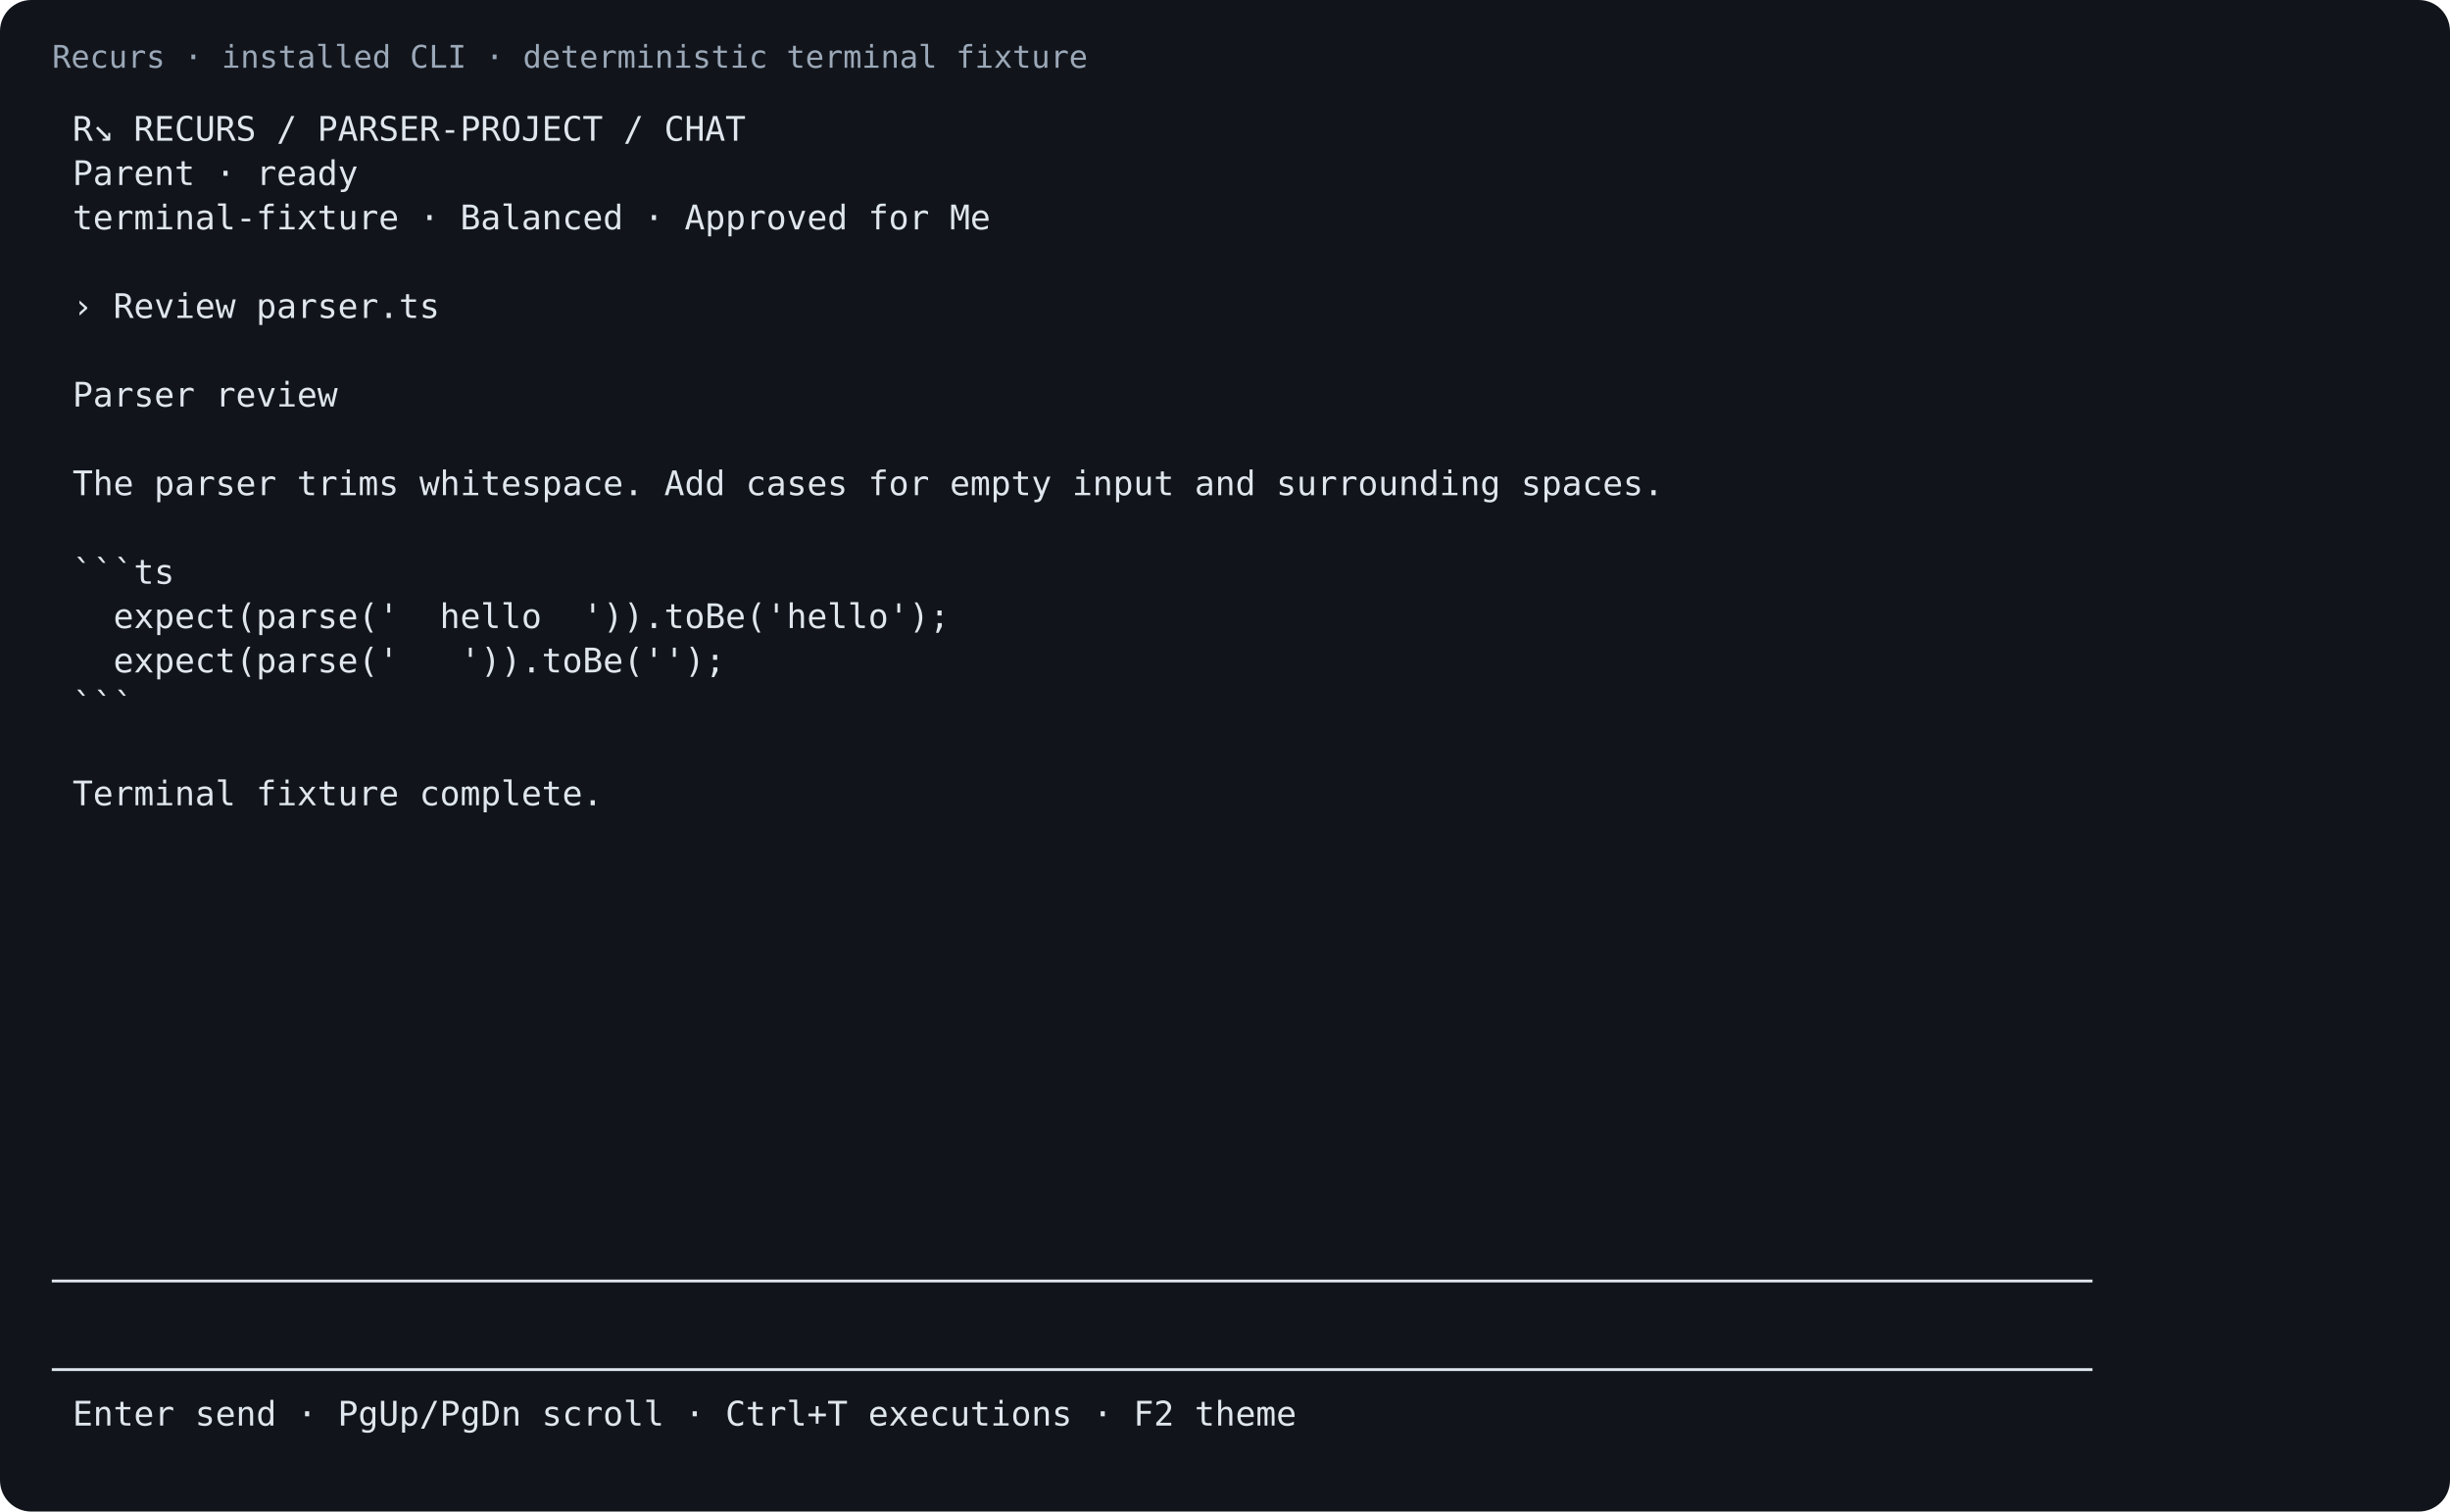
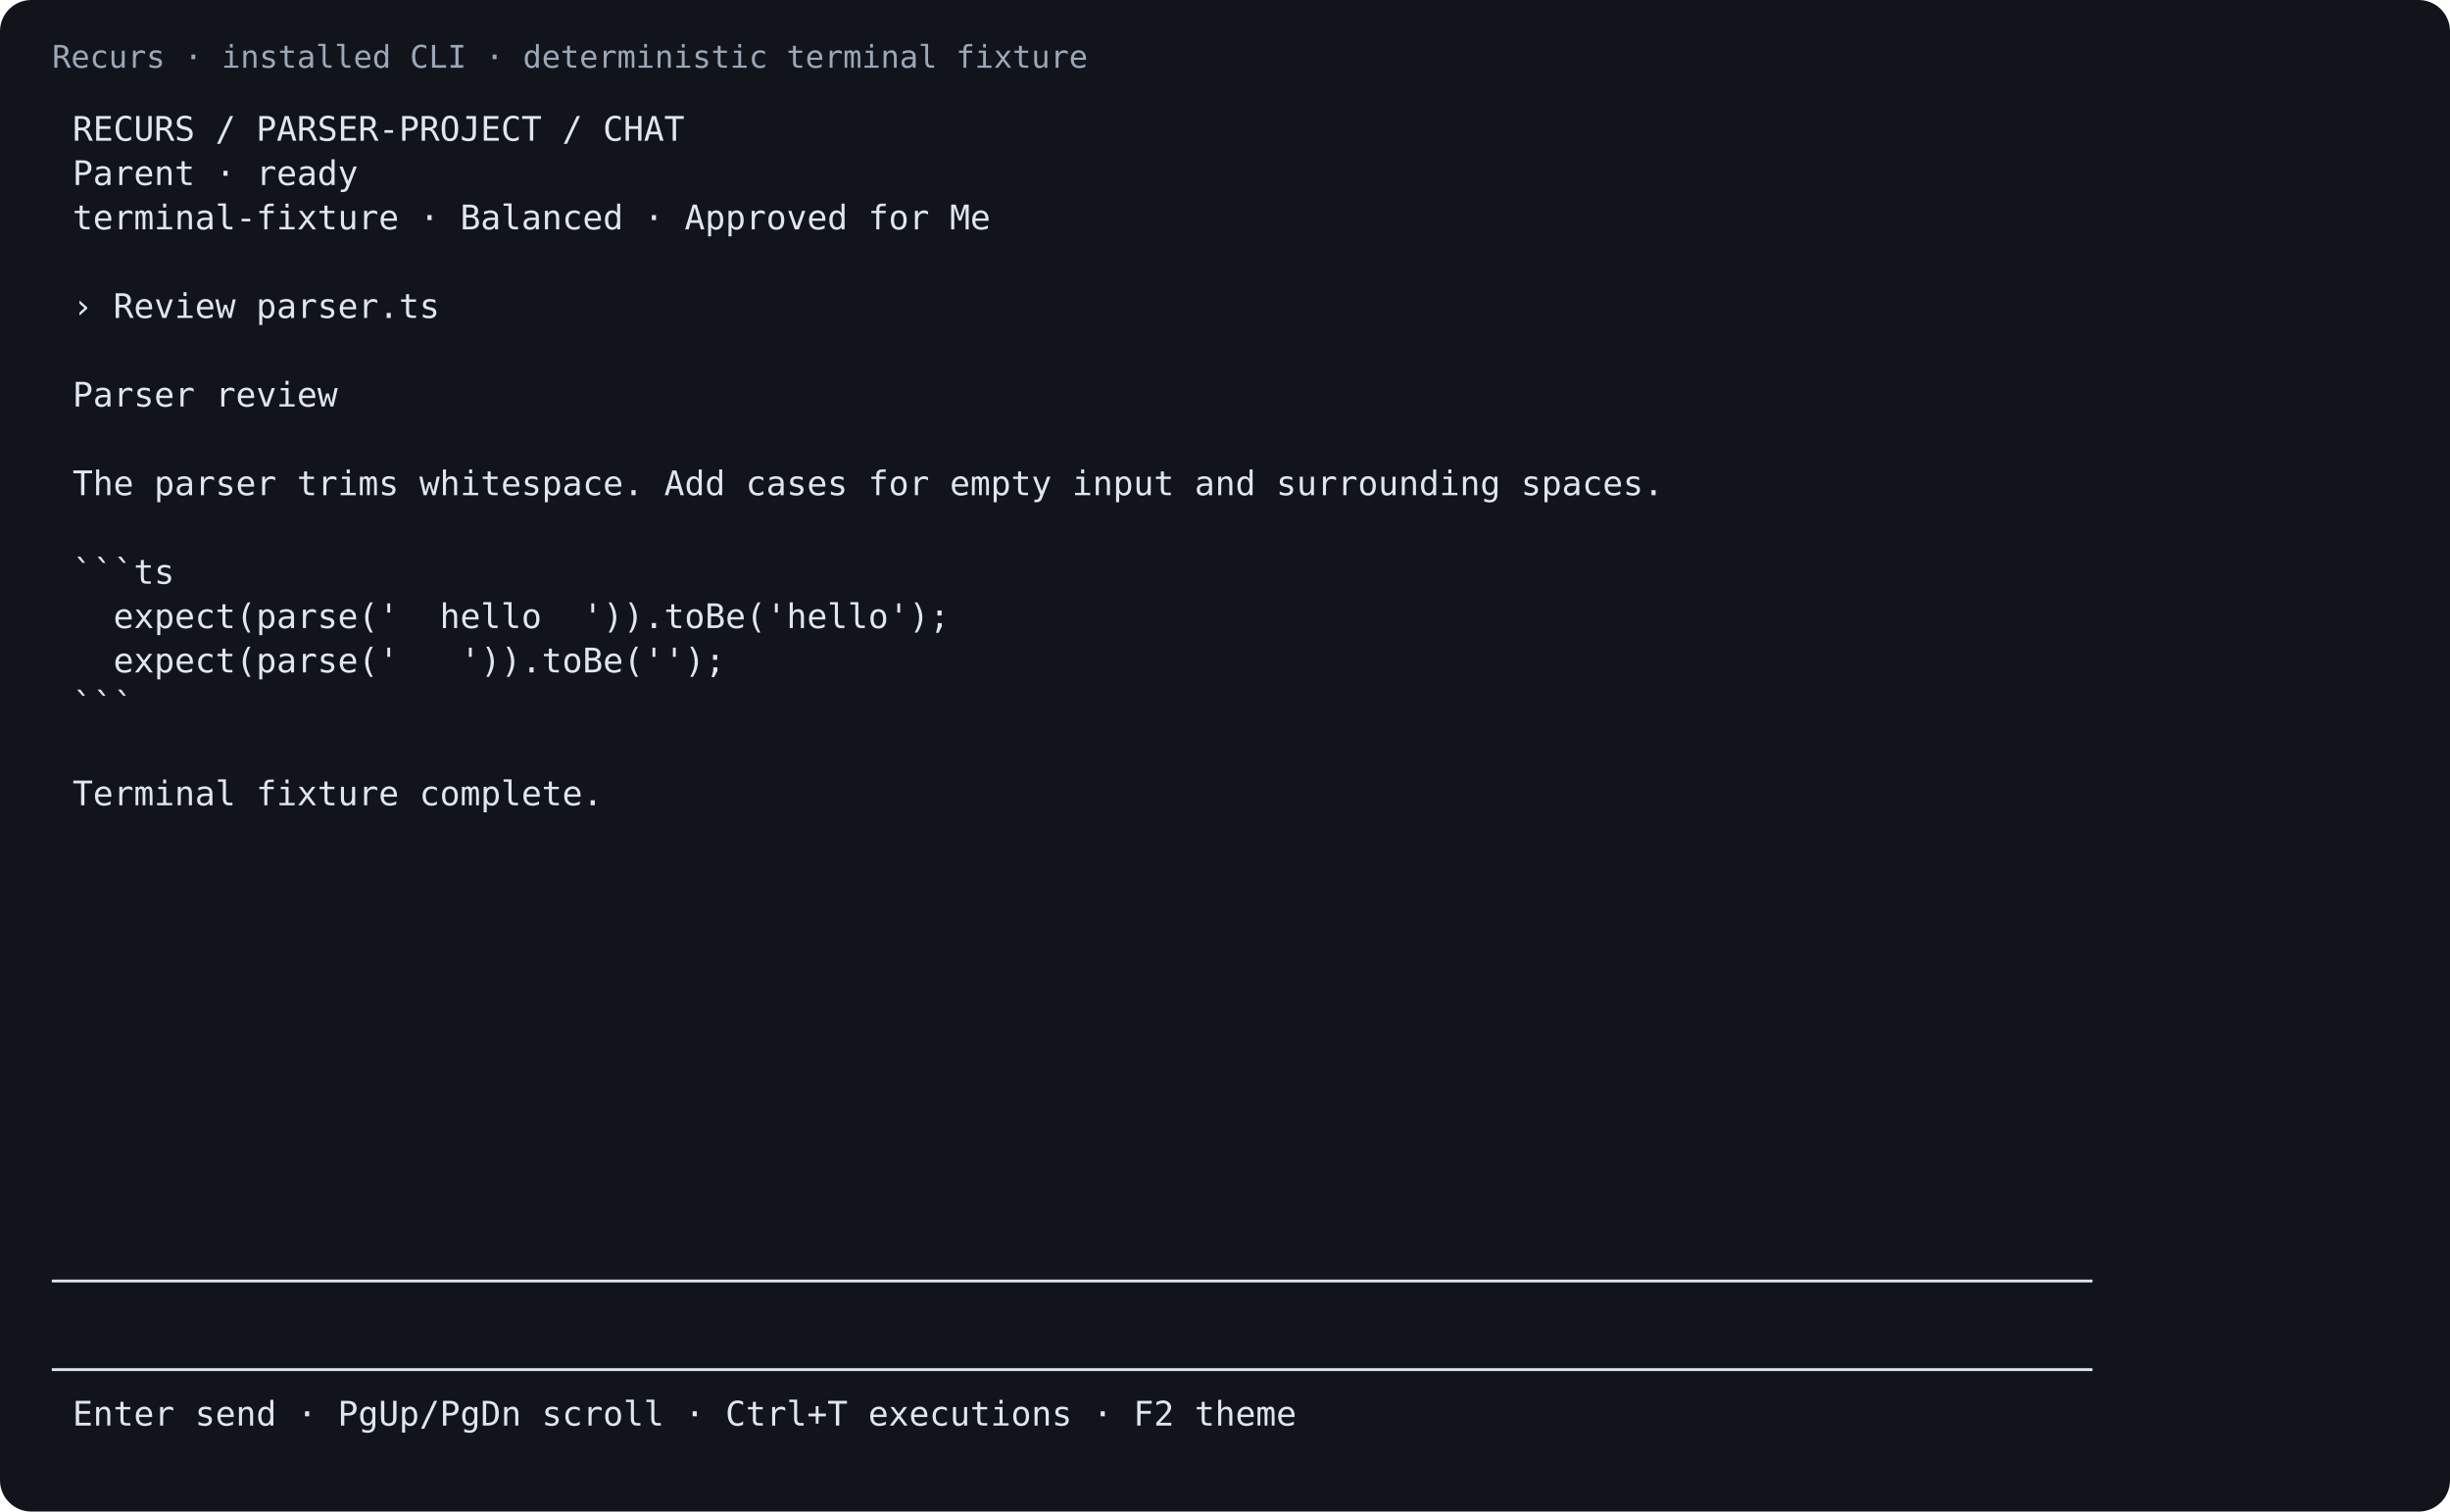
<svg xmlns="http://www.w3.org/2000/svg" width="940" height="580" viewBox="0 0 940 580">
  <rect width="940" height="580" rx="12" fill="#11151b" />
  <text x="20" y="26" fill="#9ba8b8" font-family="monospace" font-size="12">Recurs · installed CLI · deterministic terminal fixture</text>
  <g fill="#e0e6ee" font-family="monospace" font-size="13">
-     <text x="20" y="54" xml:space="preserve" textLength="780" lengthAdjust="spacingAndGlyphs"> R↘ RECURS / PARSER-PROJECT / CHAT                                                                  </text>
+     <text x="20" y="54" xml:space="preserve" textLength="780" lengthAdjust="spacingAndGlyphs"> RECURS / PARSER-PROJECT / CHAT                                                                     </text>
    <text x="20" y="71" xml:space="preserve" textLength="780" lengthAdjust="spacingAndGlyphs"> Parent · ready                                                                                     </text>
    <text x="20" y="88" xml:space="preserve" textLength="780" lengthAdjust="spacingAndGlyphs"> terminal-fixture · Balanced · Approved for Me                                                      </text>
    <text x="20" y="105" xml:space="preserve" textLength="780" lengthAdjust="spacingAndGlyphs">                                                                                                    </text>
    <text x="20" y="122" xml:space="preserve" textLength="780" lengthAdjust="spacingAndGlyphs"> › Review parser.ts                                                                                 </text>
    <text x="20" y="139" xml:space="preserve" textLength="780" lengthAdjust="spacingAndGlyphs">                                                                                                    </text>
    <text x="20" y="156" xml:space="preserve" textLength="780" lengthAdjust="spacingAndGlyphs"> Parser review                                                                                      </text>
    <text x="20" y="173" xml:space="preserve" textLength="780" lengthAdjust="spacingAndGlyphs">                                                                                                    </text>
    <text x="20" y="190" xml:space="preserve" textLength="780" lengthAdjust="spacingAndGlyphs"> The parser trims whitespace. Add cases for empty input and surrounding spaces.                     </text>
    <text x="20" y="207" xml:space="preserve" textLength="780" lengthAdjust="spacingAndGlyphs">                                                                                                    </text>
    <text x="20" y="224" xml:space="preserve" textLength="780" lengthAdjust="spacingAndGlyphs"> ```ts                                                                                              </text>
    <text x="20" y="241" xml:space="preserve" textLength="780" lengthAdjust="spacingAndGlyphs">   expect(parse('  hello  ')).toBe('hello');                                                        </text>
    <text x="20" y="258" xml:space="preserve" textLength="780" lengthAdjust="spacingAndGlyphs">   expect(parse('   ')).toBe('');                                                                   </text>
    <text x="20" y="275" xml:space="preserve" textLength="780" lengthAdjust="spacingAndGlyphs"> ```                                                                                                </text>
    <text x="20" y="292" xml:space="preserve" textLength="780" lengthAdjust="spacingAndGlyphs">                                                                                                    </text>
    <text x="20" y="309" xml:space="preserve" textLength="780" lengthAdjust="spacingAndGlyphs"> Terminal fixture complete.                                                                         </text>
    <text x="20" y="326" xml:space="preserve" textLength="0" lengthAdjust="spacingAndGlyphs" />
    <text x="20" y="343" xml:space="preserve" textLength="0" lengthAdjust="spacingAndGlyphs" />
    <text x="20" y="360" xml:space="preserve" textLength="0" lengthAdjust="spacingAndGlyphs" />
    <text x="20" y="377" xml:space="preserve" textLength="0" lengthAdjust="spacingAndGlyphs" />
    <text x="20" y="394" xml:space="preserve" textLength="0" lengthAdjust="spacingAndGlyphs" />
    <text x="20" y="411" xml:space="preserve" textLength="0" lengthAdjust="spacingAndGlyphs" />
    <text x="20" y="428" xml:space="preserve" textLength="0" lengthAdjust="spacingAndGlyphs" />
    <text x="20" y="445" xml:space="preserve" textLength="0" lengthAdjust="spacingAndGlyphs" />
    <text x="20" y="462" xml:space="preserve" textLength="0" lengthAdjust="spacingAndGlyphs" />
    <text x="20" y="479" xml:space="preserve" textLength="0" lengthAdjust="spacingAndGlyphs" />
    <text x="20" y="496" xml:space="preserve" textLength="780" lengthAdjust="spacingAndGlyphs">────────────────────────────────────────────────────────────────────────────────────────────────────</text>
    <text x="20" y="513" xml:space="preserve" textLength="780" lengthAdjust="spacingAndGlyphs">                                                                                                    </text>
    <text x="20" y="530" xml:space="preserve" textLength="780" lengthAdjust="spacingAndGlyphs">────────────────────────────────────────────────────────────────────────────────────────────────────</text>
    <text x="20" y="547" xml:space="preserve" textLength="780" lengthAdjust="spacingAndGlyphs"> Enter send · PgUp/PgDn scroll · Ctrl+T executions · F2 theme                                       </text>
  </g>
</svg>
